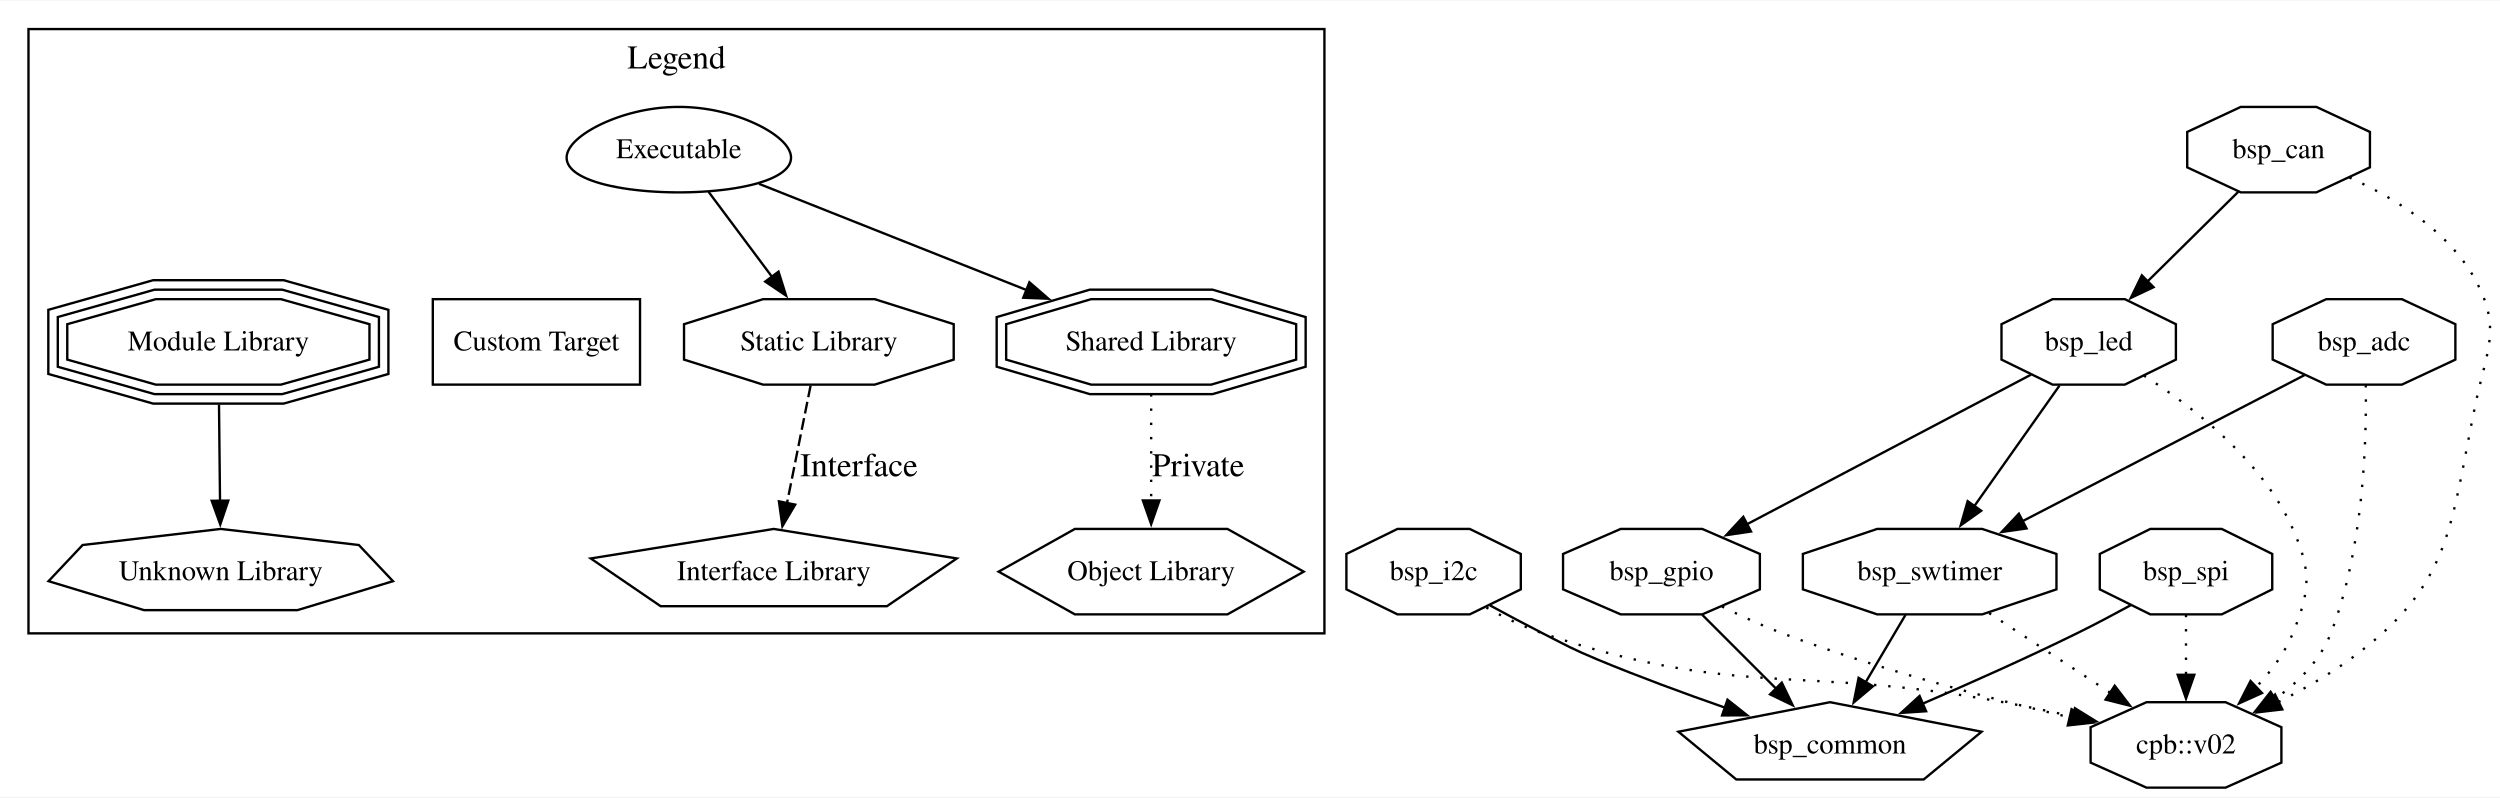
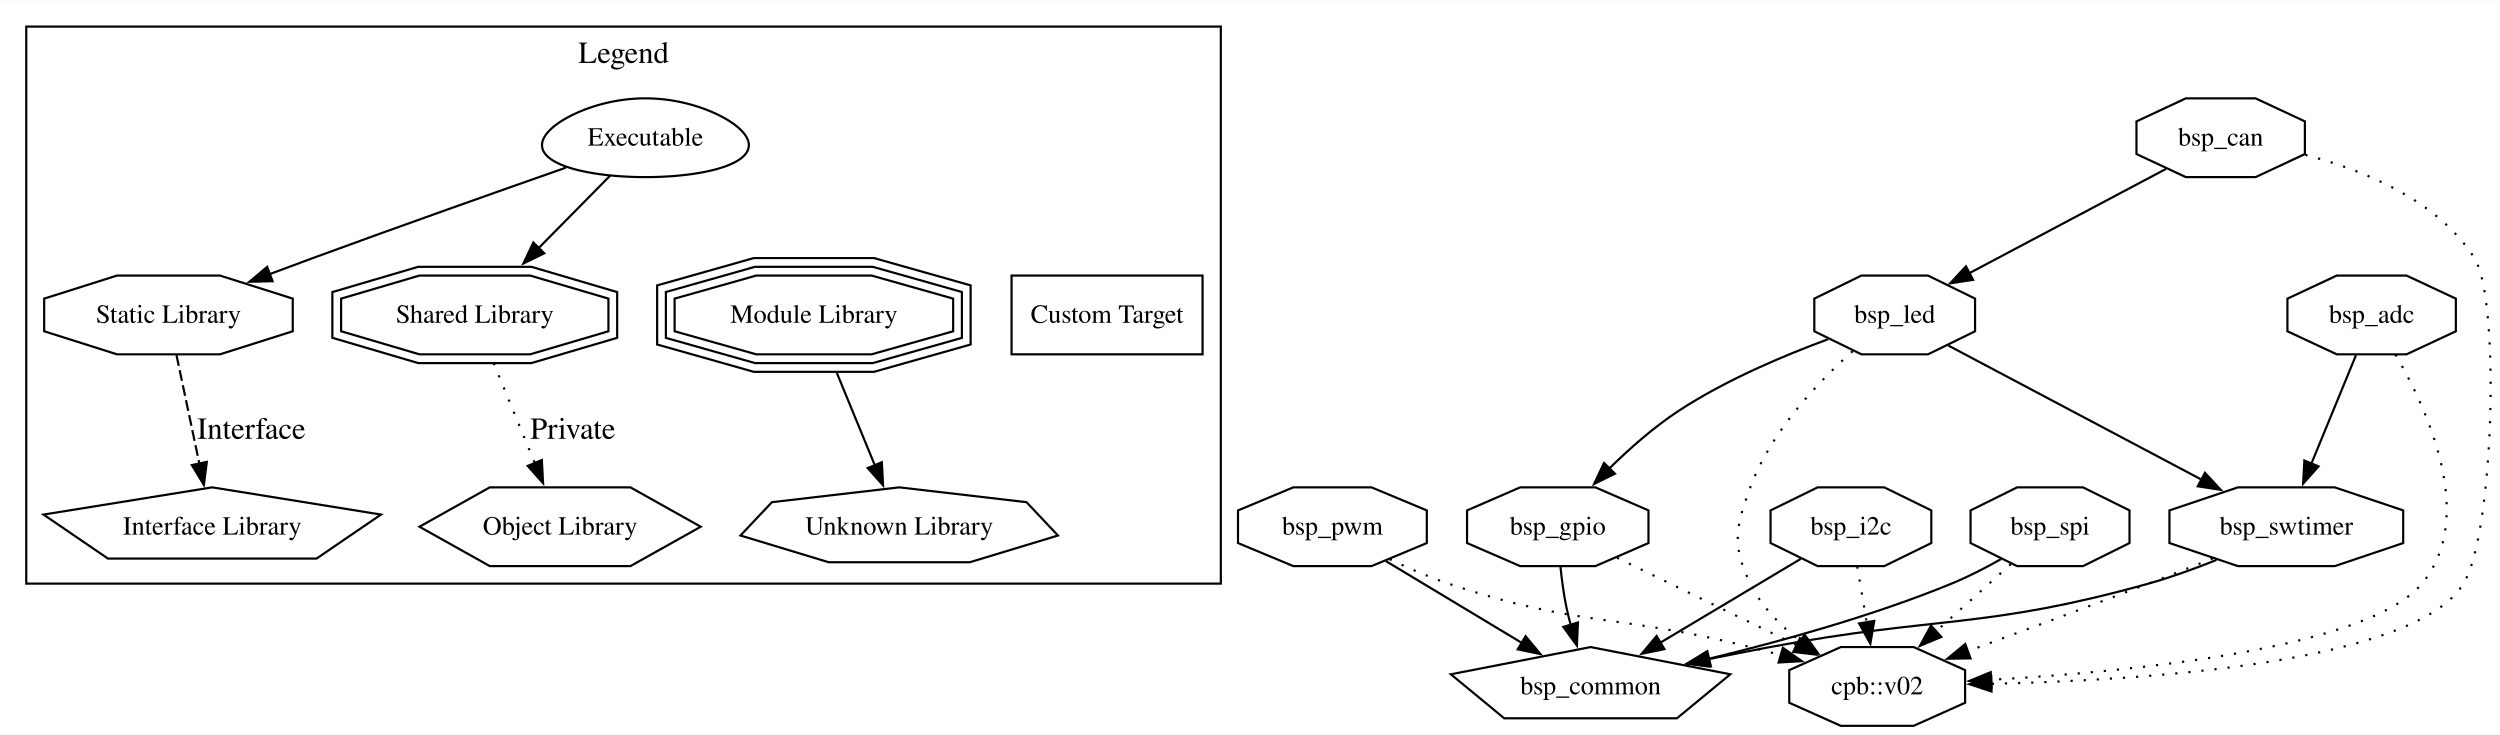
- <svg xmlns="http://www.w3.org/2000/svg" width="1053pt" height="336pt" viewBox="0.00 0.00 1053.29 335.60">
+ <svg xmlns="http://www.w3.org/2000/svg" width="1143pt" height="336pt" viewBox="0.00 0.00 1142.67 335.60">
  <g id="graph0" class="graph" transform="translate(4,331.6) scale(1)" data-name="bsp_lib">
-     <polygon fill="white" stroke="none" points="-4,4 -4,-331.6 1049.29,-331.6 1049.29,4 -4,4" style="" />
+     <polygon fill="white" stroke="none" points="-4,4 -4,-331.6 1138.67,-331.6 1138.67,4 -4,4" style="" />
    <g id="clust1" class="cluster" data-name="clusterLegend">
      <polygon fill="none" stroke="black" points="8,-65 8,-319.6 554,-319.6 554,-65 8,-65" style="" />
      <text text-anchor="middle" x="281" y="-303" font-family="Times,serif" font-size="14.00" style="">Legend</text>
    </g>
    <g id="node1" class="node" pointer-events="visible" data-name="legendNode0">
-       <polygon fill="none" stroke="black" points="286.37,-250.85 289.27,-250.95 292.14,-251.1 294.96,-251.29 297.73,-251.54 300.44,-251.83 303.07,-252.16 305.62,-252.55 308.07,-252.98 310.42,-253.45 312.66,-253.96 314.78,-254.51 316.76,-255.11 318.62,-255.74 320.34,-256.41 321.91,-257.11 323.33,-257.84 324.61,-258.6 325.73,-259.39 326.7,-260.21 327.51,-261.05 328.17,-261.91 328.67,-262.79 329.02,-263.69 329.22,-264.6 329.28,-265.52 329.19,-266.45 328.96,-267.39 328.59,-268.33 328.1,-269.27 327.48,-270.21 326.75,-271.15 325.9,-272.08 324.94,-273 323.89,-273.91 322.74,-274.81 321.5,-275.69 320.19,-276.55 318.79,-277.39 317.33,-278.21 315.81,-279 314.23,-279.76 312.6,-280.49 310.93,-281.19 309.21,-281.86 307.46,-282.49 305.67,-283.09 303.86,-283.64 302.03,-284.15 300.17,-284.62 298.3,-285.05 296.41,-285.44 294.51,-285.77 292.6,-286.06 290.68,-286.31 288.76,-286.5 286.83,-286.65 284.9,-286.75 282.97,-286.8 281.03,-286.8 279.1,-286.75 277.17,-286.65 275.24,-286.5 273.32,-286.31 271.4,-286.06 269.49,-285.77 267.59,-285.44 265.7,-285.05 263.83,-284.62 261.97,-284.15 260.14,-283.64 258.33,-283.09 256.54,-282.49 254.79,-281.86 253.07,-281.19 251.4,-280.49 249.77,-279.76 248.19,-279 246.67,-278.21 245.21,-277.39 243.81,-276.55 242.5,-275.69 241.26,-274.81 240.11,-273.91 239.06,-273 238.1,-272.08 237.25,-271.15 236.52,-270.21 235.9,-269.27 235.41,-268.33 235.04,-267.39 234.81,-266.45 234.72,-265.52 234.78,-264.6 234.98,-263.69 235.33,-262.79 235.83,-261.91 236.49,-261.05 237.3,-260.21 238.27,-259.39 239.39,-258.6 240.67,-257.84 242.09,-257.11 243.66,-256.41 245.38,-255.74 247.24,-255.11 249.22,-254.51 251.34,-253.96 253.58,-253.45 255.93,-252.98 258.38,-252.55 260.93,-252.16 263.56,-251.83 266.27,-251.54 269.04,-251.29 271.86,-251.1 274.73,-250.95 277.63,-250.85 280.54,-250.8 283.46,-250.8 286.37,-250.85" style="" />
-       <text text-anchor="middle" x="282" y="-265.2" font-family="Times,serif" font-size="12.00" style="">Executable</text>
+       <polygon fill="none" stroke="black" points="295.37,-250.85 298.27,-250.95 301.14,-251.1 303.96,-251.29 306.73,-251.54 309.44,-251.83 312.07,-252.16 314.62,-252.55 317.07,-252.98 319.42,-253.45 321.66,-253.96 323.78,-254.51 325.76,-255.11 327.62,-255.74 329.34,-256.41 330.91,-257.11 332.33,-257.84 333.61,-258.6 334.73,-259.39 335.7,-260.21 336.51,-261.05 337.17,-261.91 337.67,-262.79 338.02,-263.69 338.22,-264.6 338.28,-265.52 338.19,-266.45 337.96,-267.39 337.59,-268.33 337.1,-269.27 336.48,-270.21 335.75,-271.15 334.9,-272.08 333.94,-273 332.89,-273.91 331.74,-274.81 330.5,-275.69 329.19,-276.55 327.79,-277.39 326.33,-278.21 324.81,-279 323.23,-279.76 321.6,-280.49 319.93,-281.19 318.21,-281.86 316.46,-282.49 314.67,-283.09 312.86,-283.64 311.03,-284.15 309.17,-284.62 307.3,-285.05 305.41,-285.44 303.51,-285.77 301.6,-286.06 299.68,-286.31 297.76,-286.5 295.83,-286.65 293.9,-286.75 291.97,-286.8 290.03,-286.8 288.1,-286.75 286.17,-286.65 284.24,-286.5 282.32,-286.31 280.4,-286.06 278.49,-285.77 276.59,-285.44 274.7,-285.05 272.83,-284.62 270.97,-284.15 269.14,-283.64 267.33,-283.09 265.54,-282.49 263.79,-281.86 262.07,-281.19 260.4,-280.49 258.77,-279.76 257.19,-279 255.67,-278.21 254.21,-277.39 252.81,-276.55 251.5,-275.69 250.26,-274.81 249.11,-273.91 248.06,-273 247.1,-272.08 246.25,-271.15 245.52,-270.21 244.9,-269.27 244.41,-268.33 244.04,-267.39 243.81,-266.45 243.72,-265.52 243.78,-264.6 243.98,-263.69 244.33,-262.79 244.83,-261.91 245.49,-261.05 246.3,-260.21 247.27,-259.39 248.39,-258.6 249.67,-257.84 251.09,-257.11 252.66,-256.41 254.38,-255.74 256.24,-255.11 258.22,-254.51 260.34,-253.96 262.58,-253.45 264.93,-252.98 267.38,-252.55 269.93,-252.16 272.56,-251.83 275.27,-251.54 278.04,-251.29 280.86,-251.1 283.73,-250.95 286.63,-250.85 289.54,-250.8 292.46,-250.8 295.37,-250.85" style="" />
+       <text text-anchor="middle" x="291" y="-265.2" font-family="Times,serif" font-size="12.00" style="">Executable</text>
    </g>
    <g id="node2" class="node" pointer-events="visible" data-name="legendNode1">
-       <polygon fill="none" stroke="black" points="397.81,-180.34 397.81,-195.26 364.53,-205.8 317.47,-205.8 284.19,-195.26 284.19,-180.34 317.47,-169.8 364.53,-169.8 397.81,-180.34" style="" />
-       <text text-anchor="middle" x="341" y="-184.2" font-family="Times,serif" font-size="12.00" style="">Static Library</text>
+       <polygon fill="none" stroke="black" points="129.81,-180.34 129.81,-195.26 96.53,-205.8 49.47,-205.8 16.19,-195.26 16.19,-180.34 49.47,-169.8 96.53,-169.8 129.81,-180.34" style="" />
+       <text text-anchor="middle" x="73" y="-184.2" font-family="Times,serif" font-size="12.00" style="">Static Library</text>
    </g>
    <g id="edge1" class="edge" data-name="legendNode0-&gt;legendNode1">
-       <path fill="none" stroke="black" d="M294.51,-251.05C302.31,-240.61 312.5,-226.96 321.35,-215.1" style="" />
-       <polygon fill="black" stroke="black" points="324.01,-217.4 327.19,-207.29 318.4,-213.21 324.01,-217.4" style="" />
+       <path fill="none" stroke="black" d="M254.68,-255.14C223.84,-244.32 178.44,-228.27 139,-213.8 132.51,-211.42 125.67,-208.87 118.96,-206.35" style="" />
+       <polygon fill="black" stroke="black" points="120.58,-203.22 109.99,-202.96 118.11,-209.77 120.58,-203.22" style="" />
    </g>
    <g id="node3" class="node" pointer-events="visible" data-name="legendNode2">
-       <polygon fill="none" stroke="black" points="542.09,-180.34 542.09,-195.26 506.3,-205.8 455.7,-205.8 419.91,-195.26 419.91,-180.34 455.7,-169.8 506.3,-169.8 542.09,-180.34" style="" />
-       <polygon fill="none" stroke="black" points="546.09,-177.35 546.09,-198.25 506.88,-209.8 455.12,-209.8 415.91,-198.25 415.91,-177.35 455.12,-165.8 506.88,-165.8 546.09,-177.35" style="" />
-       <text text-anchor="middle" x="481" y="-184.2" font-family="Times,serif" font-size="12.00" style="">Shared Library</text>
+       <polygon fill="none" stroke="black" points="274.09,-180.34 274.09,-195.26 238.3,-205.8 187.7,-205.8 151.91,-195.26 151.91,-180.34 187.7,-169.8 238.3,-169.8 274.09,-180.34" style="" />
+       <polygon fill="none" stroke="black" points="278.09,-177.35 278.09,-198.25 238.88,-209.8 187.12,-209.8 147.91,-198.25 147.91,-177.35 187.12,-165.8 238.88,-165.8 278.09,-177.35" style="" />
+       <text text-anchor="middle" x="213" y="-184.2" font-family="Times,serif" font-size="12.00" style="">Shared Library</text>
    </g>
    <g id="edge2" class="edge" data-name="legendNode0-&gt;legendNode2">
-       <path fill="none" stroke="black" d="M315.76,-254.4C346.74,-242.1 393.12,-223.69 428.87,-209.5" style="" />
-       <polygon fill="black" stroke="black" points="429.7,-212.93 437.71,-205.99 427.12,-206.42 429.7,-212.93" style="" />
+       <path fill="none" stroke="black" d="M274.84,-251.43C265.36,-241.83 253.1,-229.41 242,-218.17" style="" />
+       <polygon fill="black" stroke="black" points="244.76,-215.98 235.24,-211.33 239.78,-220.9 244.76,-215.98" style="" />
    </g>
    <g id="node4" class="node" pointer-events="visible" data-name="legendNode3">
-       <polygon fill="none" stroke="black" points="151.66,-180.34 151.66,-195.26 114.37,-205.8 61.63,-205.8 24.34,-195.26 24.34,-180.34 61.63,-169.8 114.37,-169.8 151.66,-180.34" style="" />
-       <polygon fill="none" stroke="black" points="155.65,-177.32 155.65,-198.28 114.92,-209.8 61.08,-209.8 20.35,-198.28 20.35,-177.32 61.08,-165.8 114.92,-165.8 155.65,-177.32" style="" />
-       <polygon fill="none" stroke="black" points="159.64,-174.29 159.64,-201.31 115.47,-213.8 60.53,-213.8 16.36,-201.31 16.36,-174.29 60.53,-161.8 115.47,-161.8 159.64,-174.29" style="" />
-       <text text-anchor="middle" x="88" y="-184.2" font-family="Times,serif" font-size="12.00" style="">Module Library</text>
+       <polygon fill="none" stroke="black" points="431.66,-180.34 431.66,-195.26 394.37,-205.8 341.63,-205.8 304.34,-195.26 304.34,-180.34 341.63,-169.8 394.37,-169.8 431.66,-180.34" style="" />
+       <polygon fill="none" stroke="black" points="435.65,-177.32 435.65,-198.28 394.92,-209.8 341.08,-209.8 300.35,-198.28 300.35,-177.32 341.08,-165.8 394.92,-165.8 435.65,-177.32" style="" />
+       <polygon fill="none" stroke="black" points="439.64,-174.29 439.64,-201.31 395.47,-213.8 340.53,-213.8 296.36,-201.31 296.36,-174.29 340.53,-161.8 395.47,-161.8 439.64,-174.29" style="" />
+       <text text-anchor="middle" x="368" y="-184.2" font-family="Times,serif" font-size="12.00" style="">Module Library</text>
    </g>
    <g id="node8" class="node" pointer-events="visible" data-name="legendNode7">
-       <polygon fill="none" stroke="black" points="265.65,-205.8 178.35,-205.8 178.35,-169.8 265.65,-169.8 265.65,-205.8" style="" />
-       <text text-anchor="middle" x="222" y="-184.2" font-family="Times,serif" font-size="12.00" style="">Custom Target</text>
+       <polygon fill="none" stroke="black" points="545.65,-205.8 458.35,-205.8 458.35,-169.8 545.65,-169.8 545.65,-205.8" style="" />
+       <text text-anchor="middle" x="502" y="-184.2" font-family="Times,serif" font-size="12.00" style="">Custom Target</text>
    </g>
    <g id="node5" class="node" pointer-events="visible" data-name="legendNode4">
-       <polygon fill="none" stroke="black" points="399.12,-96.56 322,-109 244.88,-96.56 274.34,-76.44 369.66,-76.44 399.12,-96.56" style="" />
-       <text text-anchor="middle" x="322" y="-87.4" font-family="Times,serif" font-size="12.00" style="">Interface Library</text>
+       <polygon fill="none" stroke="black" points="170.12,-96.56 93,-109 15.88,-96.56 45.34,-76.44 140.66,-76.44 170.12,-96.56" style="" />
+       <text text-anchor="middle" x="93" y="-87.4" font-family="Times,serif" font-size="12.00" style="">Interface Library</text>
    </g>
    <g id="edge4" class="edge" data-name="legendNode1-&gt;legendNode4">
-       <path fill="none" stroke="black" stroke-dasharray="5,2" d="M337.52,-169.41C334.72,-155.48 330.75,-135.66 327.52,-119.57" style="" />
-       <polygon fill="black" stroke="black" points="331.03,-119.24 325.63,-110.13 324.17,-120.62 331.03,-119.24" style="" />
-       <text text-anchor="middle" x="357.87" y="-131.2" font-family="Times,serif" font-size="14.00" style="">Interface</text>
+       <path fill="none" stroke="black" stroke-dasharray="5,2" d="M76.67,-169.41C79.61,-155.48 83.79,-135.66 87.18,-119.57" style="" />
+       <polygon fill="black" stroke="black" points="90.54,-120.63 89.18,-110.12 83.69,-119.18 90.54,-120.63" style="" />
+       <text text-anchor="middle" x="110.87" y="-131.2" font-family="Times,serif" font-size="14.00" style="">Interface</text>
    </g>
    <g id="node6" class="node" pointer-events="visible" data-name="legendNode5">
-       <polygon fill="none" stroke="black" points="545.28,-91 513.14,-109 448.86,-109 416.72,-91 448.86,-73 513.14,-73 545.28,-91" style="" />
-       <text text-anchor="middle" x="481" y="-87.4" font-family="Times,serif" font-size="12.00" style="">Object Library</text>
+       <polygon fill="none" stroke="black" points="316.28,-91 284.14,-109 219.86,-109 187.72,-91 219.86,-73 284.14,-73 316.28,-91" style="" />
+       <text text-anchor="middle" x="252" y="-87.4" font-family="Times,serif" font-size="12.00" style="">Object Library</text>
    </g>
    <g id="edge5" class="edge" data-name="legendNode2-&gt;legendNode5">
-       <path fill="none" stroke="black" stroke-dasharray="1,5" d="M481,-165.76C481,-152.55 481,-135.33 481,-120.86" style="" />
-       <polygon fill="black" stroke="black" points="484.5,-121 481,-111 477.5,-121 484.5,-121" style="" />
-       <text text-anchor="middle" x="500.83" y="-131.2" font-family="Times,serif" font-size="14.00" style="">Private</text>
+       <path fill="none" stroke="black" stroke-dasharray="1,5" d="M221.66,-165.76C227.2,-152.29 234.46,-134.64 240.48,-119.99" style="" />
+       <polygon fill="black" stroke="black" points="243.66,-121.47 244.23,-110.89 237.19,-118.8 243.66,-121.47" style="" />
+       <text text-anchor="middle" x="257.83" y="-131.2" font-family="Times,serif" font-size="14.00" style="">Private</text>
    </g>
    <g id="node7" class="node" pointer-events="visible" data-name="legendNode6">
-       <polygon fill="none" stroke="black" points="161.56,-86.99 147.19,-102.22 89,-109 30.81,-102.22 16.44,-86.99 56.71,-74.78 121.29,-74.78 161.56,-86.99" style="" />
-       <text text-anchor="middle" x="89" y="-87.4" font-family="Times,serif" font-size="12.00" style="">Unknown Library</text>
+       <polygon fill="none" stroke="black" points="479.56,-86.99 465.19,-102.22 407,-109 348.81,-102.22 334.44,-86.99 374.71,-74.78 439.29,-74.78 479.56,-86.99" style="" />
+       <text text-anchor="middle" x="407" y="-87.4" font-family="Times,serif" font-size="12.00" style="">Unknown Library</text>
    </g>
    <g id="edge6" class="edge" data-name="legendNode3-&gt;legendNode6">
-       <path fill="none" stroke="black" d="M88.27,-161.4C88.4,-148.8 88.56,-133.54 88.7,-120.54" style="" />
-       <polygon fill="black" stroke="black" points="92.19,-120.93 88.8,-110.89 85.2,-120.85 92.19,-120.93" style="" />
+       <path fill="none" stroke="black" d="M378.45,-161.4C383.85,-148.28 390.43,-132.29 395.91,-118.96" style="" />
+       <polygon fill="black" stroke="black" points="399.06,-120.49 399.63,-109.91 392.59,-117.83 399.06,-120.49" style="" />
    </g>
    <g id="node9" class="node" pointer-events="visible" data-name="node0">
-       <polygon fill="none" stroke="black" points="1030.49,-180.34 1030.49,-195.26 1007.94,-205.8 976.06,-205.8 953.51,-195.26 953.51,-180.34 976.06,-169.8 1007.94,-169.8 1030.49,-180.34" style="" />
-       <text text-anchor="middle" x="992" y="-184.2" font-family="Times,serif" font-size="12.00" style="">bsp_adc</text>
+       <polygon fill="none" stroke="black" points="1118.49,-180.34 1118.49,-195.26 1095.94,-205.8 1064.06,-205.8 1041.51,-195.26 1041.51,-180.34 1064.06,-169.8 1095.94,-169.8 1118.49,-180.34" style="" />
+       <text text-anchor="middle" x="1080" y="-184.2" font-family="Times,serif" font-size="12.00" style="">bsp_adc</text>
    </g>
    <g id="node10" class="node" pointer-events="visible" data-name="node1">
-       <polygon fill="none" stroke="black" points="862.42,-83.54 862.42,-98.46 831.13,-109 786.87,-109 755.58,-98.46 755.58,-83.54 786.87,-73 831.13,-73 862.42,-83.54" style="" />
-       <text text-anchor="middle" x="809" y="-87.4" font-family="Times,serif" font-size="12.00" style="">bsp_swtimer</text>
+       <polygon fill="none" stroke="black" points="1094.42,-83.54 1094.42,-98.46 1063.13,-109 1018.87,-109 987.58,-98.46 987.58,-83.54 1018.87,-73 1063.13,-73 1094.42,-83.54" style="" />
+       <text text-anchor="middle" x="1041" y="-87.4" font-family="Times,serif" font-size="12.00" style="">bsp_swtimer</text>
    </g>
    <g id="edge10" class="edge" data-name="node0-&gt;node1">
-       <path fill="none" stroke="black" d="M966.94,-173.82C936.29,-157.94 884.06,-130.89 848.11,-112.26" style="" />
-       <polygon fill="black" stroke="black" points="849.81,-109.2 839.32,-107.71 846.59,-115.42 849.81,-109.2" style="" />
+       <path fill="none" stroke="black" d="M1072.85,-169.41C1067.13,-155.51 1059.01,-135.77 1052.4,-119.7" style="" />
+       <polygon fill="black" stroke="black" points="1055.73,-118.59 1048.68,-110.68 1049.25,-121.26 1055.73,-118.59" style="" />
    </g>
    <g id="node12" class="node" pointer-events="visible" data-name="node3">
-       <polygon fill="none" stroke="black" points="957.19,-10.54 957.19,-25.46 933.65,-36 900.35,-36 876.81,-25.46 876.81,-10.54 900.35,0 933.65,0 957.19,-10.54" style="" />
-       <text text-anchor="middle" x="917" y="-14.4" font-family="Times,serif" font-size="12.00" style="">cpb::v02</text>
+       <polygon fill="none" stroke="black" points="894.19,-10.54 894.19,-25.46 870.65,-36 837.35,-36 813.81,-25.46 813.81,-10.54 837.35,0 870.65,0 894.19,-10.54" style="" />
+       <text text-anchor="middle" x="854" y="-14.4" font-family="Times,serif" font-size="12.00" style="">cpb::v02</text>
    </g>
    <g id="edge11" class="edge" data-name="node0-&gt;node3">
-       <path fill="none" stroke="black" stroke-dasharray="1,5" d="M992.72,-169.6C993.15,-145.4 991.76,-100.3 978,-65 973.55,-53.57 964.35,-44.4 954.43,-37.34" style="" />
-       <polygon fill="black" stroke="black" points="956.4,-34.46 946.09,-32.04 952.64,-40.36 956.4,-34.46" style="" />
+       <path fill="none" stroke="black" stroke-dasharray="1,5" d="M1090.93,-169.7C1105.86,-143.97 1128.05,-95.1 1103,-65 1078.43,-35.47 971.37,-24.82 905.89,-21.04" style="" />
+       <polygon fill="black" stroke="black" points="906.26,-17.55 896.09,-20.51 905.88,-24.54 906.26,-17.55" style="" />
    </g>
    <g id="node11" class="node" pointer-events="visible" data-name="node2">
-       <polygon fill="none" stroke="black" points="830.87,-23.56 767,-36 703.13,-23.56 727.53,-3.44 806.47,-3.44 830.87,-23.56" style="" />
-       <text text-anchor="middle" x="767" y="-14.4" font-family="Times,serif" font-size="12.00" style="">bsp_common</text>
+       <polygon fill="none" stroke="black" points="786.87,-23.56 723,-36 659.13,-23.56 683.53,-3.44 762.47,-3.44 786.87,-23.56" style="" />
+       <text text-anchor="middle" x="723" y="-14.4" font-family="Times,serif" font-size="12.00" style="">bsp_common</text>
    </g>
    <g id="edge8" class="edge" data-name="node1-&gt;node2">
-       <path fill="none" stroke="black" d="M798.83,-72.81C793.77,-64.25 787.55,-53.74 781.95,-44.28" style="" />
-       <polygon fill="black" stroke="black" points="785.09,-42.7 776.98,-35.88 779.06,-46.27 785.09,-42.7" style="" />
+       <path fill="none" stroke="black" d="M1009.08,-75.82C999.26,-71.87 988.31,-67.88 978,-65 902.9,-44.06 881.63,-50.36 805,-36 795.86,-34.29 786.16,-32.37 776.76,-30.45" style="" />
+       <polygon fill="black" stroke="black" points="777.48,-27.03 766.98,-28.44 776.07,-33.88 777.48,-27.03" style="" />
    </g>
    <g id="edge9" class="edge" data-name="node1-&gt;node3">
-       <path fill="none" stroke="black" stroke-dasharray="1,5" d="M834.05,-73.53C849.36,-63.46 869.09,-50.5 885.46,-39.73" style="" />
-       <polygon fill="black" stroke="black" points="886.96,-42.94 893.39,-34.52 883.11,-37.09 886.96,-42.94" style="" />
+       <path fill="none" stroke="black" stroke-dasharray="1,5" d="M1007.38,-76.5C997.9,-72.73 987.56,-68.67 978,-65 950.49,-54.44 919.39,-42.91 895.23,-34.03" style="" />
+       <polygon fill="black" stroke="black" points="896.66,-30.83 886.07,-30.67 894.25,-37.4 896.66,-30.83" style="" />
    </g>
    <g id="node13" class="node" pointer-events="visible" data-name="node4">
-       <polygon fill="none" stroke="black" points="994.49,-261.34 994.49,-276.26 971.94,-286.8 940.06,-286.8 917.51,-276.26 917.51,-261.34 940.06,-250.8 971.94,-250.8 994.49,-261.34" style="" />
-       <text text-anchor="middle" x="956" y="-265.2" font-family="Times,serif" font-size="12.00" style="">bsp_can</text>
+       <polygon fill="none" stroke="black" points="1049.49,-261.34 1049.49,-276.26 1026.94,-286.8 995.06,-286.8 972.51,-276.26 972.51,-261.34 995.06,-250.8 1026.94,-250.8 1049.49,-261.34" style="" />
+       <text text-anchor="middle" x="1011" y="-265.2" font-family="Times,serif" font-size="12.00" style="">bsp_can</text>
    </g>
    <g id="edge18" class="edge" data-name="node4-&gt;node3">
-       <path fill="none" stroke="black" stroke-dasharray="1,5" d="M985.85,-257.06C1004.79,-248.51 1027.77,-234.5 1039,-213.8 1050.02,-193.48 1043.7,-184.43 1039,-161.8 1028.15,-109.53 1029.22,-85.34 986,-54 976.8,-47.33 966.14,-41.24 956,-36.09" style="" />
-       <polygon fill="black" stroke="black" points="957.58,-32.96 947.06,-31.73 954.51,-39.25 957.58,-32.96" style="" />
+       <path fill="none" stroke="black" stroke-dasharray="1,5" d="M1049.72,-260.96C1076.44,-254.01 1110.1,-240.3 1127,-213.8 1138.76,-195.35 1136.07,-88 1122,-65 1099.95,-28.95 977.67,-20.82 906.13,-19.2" style="" />
+       <polygon fill="black" stroke="black" points="906.26,-15.7 896.19,-19.01 906.13,-22.7 906.26,-15.7" style="" />
    </g>
    <g id="node14" class="node" pointer-events="visible" data-name="node5">
-       <polygon fill="none" stroke="black" points="912.74,-180.34 912.74,-195.26 891.22,-205.8 860.78,-205.8 839.26,-195.26 839.26,-180.34 860.78,-169.8 891.22,-169.8 912.74,-180.34" style="" />
-       <text text-anchor="middle" x="876" y="-184.2" font-family="Times,serif" font-size="12.00" style="">bsp_led</text>
+       <polygon fill="none" stroke="black" points="898.74,-180.34 898.74,-195.26 877.22,-205.8 846.78,-205.8 825.26,-195.26 825.26,-180.34 846.78,-169.8 877.22,-169.8 898.74,-180.34" style="" />
+       <text text-anchor="middle" x="862" y="-184.2" font-family="Times,serif" font-size="12.00" style="">bsp_led</text>
    </g>
    <g id="edge17" class="edge" data-name="node4-&gt;node5">
-       <path fill="none" stroke="black" d="M939.03,-251.05C927.93,-240.08 913.23,-225.56 900.82,-213.31" style="" />
-       <polygon fill="black" stroke="black" points="903.32,-210.86 893.74,-206.32 898.4,-215.84 903.32,-210.86" style="" />
+       <path fill="none" stroke="black" d="M986.06,-254.58C961.38,-241.49 923.41,-221.36 895.98,-206.82" style="" />
+       <polygon fill="black" stroke="black" points="897.84,-203.84 887.37,-202.25 894.57,-210.03 897.84,-203.84" style="" />
    </g>
    <g id="edge15" class="edge" data-name="node5-&gt;node1">
-       <path fill="none" stroke="black" d="M863.71,-169.41C853.61,-155.11 839.13,-134.62 827.6,-118.32" style="" />
-       <polygon fill="black" stroke="black" points="830.71,-116.66 822.08,-110.51 825,-120.7 830.71,-116.66" style="" />
+       <path fill="none" stroke="black" d="M886.51,-173.82C916.41,-157.99 967.28,-131.04 1002.44,-112.42" style="" />
+       <polygon fill="black" stroke="black" points="1003.81,-115.65 1011.01,-107.88 1000.54,-109.47 1003.81,-115.65" style="" />
    </g>
    <g id="edge16" class="edge" data-name="node5-&gt;node3">
-       <path fill="none" stroke="black" stroke-dasharray="1,5" d="M899.28,-173.6C920.11,-160.32 949.26,-137.71 962,-109 969.93,-91.13 969.38,-83.11 962,-65 958.56,-56.56 952.74,-48.83 946.41,-42.21" style="" />
-       <polygon fill="black" stroke="black" points="949.02,-39.86 939.36,-35.5 944.19,-44.93 949.02,-39.86" style="" />
+       <path fill="none" stroke="black" stroke-dasharray="1,5" d="M842.77,-171.23C826.8,-156.96 805.28,-134.27 796,-109 789.26,-90.64 787.49,-82.61 796,-65 801.07,-54.5 809.84,-45.66 819.04,-38.63" style="" />
+       <polygon fill="black" stroke="black" points="820.82,-41.66 827.03,-33.07 816.82,-35.91 820.82,-41.66" style="" />
    </g>
    <g id="node15" class="node" pointer-events="visible" data-name="node6">
-       <polygon fill="none" stroke="black" points="737.46,-83.54 737.46,-98.46 713.18,-109 678.82,-109 654.54,-98.46 654.54,-83.54 678.82,-73 713.18,-73 737.46,-83.54" style="" />
-       <text text-anchor="middle" x="696" y="-87.4" font-family="Times,serif" font-size="12.00" style="">bsp_gpio</text>
+       <polygon fill="none" stroke="black" points="749.46,-83.54 749.46,-98.46 725.18,-109 690.82,-109 666.54,-98.46 666.54,-83.54 690.82,-73 725.18,-73 749.46,-83.54" style="" />
+       <text text-anchor="middle" x="708" y="-87.4" font-family="Times,serif" font-size="12.00" style="">bsp_gpio</text>
    </g>
    <g id="edge14" class="edge" data-name="node5-&gt;node6">
-       <path fill="none" stroke="black" d="M851.72,-174.01C820.89,-157.78 767.44,-129.62 731.89,-110.9" style="" />
-       <polygon fill="black" stroke="black" points="733.74,-107.92 723.27,-106.36 730.48,-114.12 733.74,-107.92" style="" />
+       <path fill="none" stroke="black" d="M831.61,-176.72C811.28,-169.25 784.44,-157.92 763,-143.8 751.76,-136.4 740.7,-126.61 731.47,-117.53" style="" />
+       <polygon fill="black" stroke="black" points="734.14,-115.25 724.63,-110.57 729.14,-120.16 734.14,-115.25" style="" />
    </g>
    <g id="edge12" class="edge" data-name="node6-&gt;node2">
-       <path fill="none" stroke="black" d="M713.19,-72.81C722.55,-63.45 734.25,-51.75 744.35,-41.65" style="" />
-       <polygon fill="black" stroke="black" points="746.7,-44.25 751.3,-34.7 741.75,-39.3 746.7,-44.25" style="" />
+       <path fill="none" stroke="black" d="M709.24,-72.68C709.85,-66.72 710.73,-60.03 712,-54 712.55,-51.37 713.22,-48.66 713.96,-45.96" style="" />
+       <polygon fill="black" stroke="black" points="717.23,-47.24 716.75,-36.66 710.52,-45.23 717.23,-47.24" style="" />
    </g>
    <g id="edge13" class="edge" data-name="node6-&gt;node3">
-       <path fill="none" stroke="black" stroke-dasharray="1,5" d="M721.52,-76.3C729.54,-72.32 738.51,-68.2 747,-65 786.85,-50 833.65,-37.71 868.05,-29.62" style="" />
-       <polygon fill="black" stroke="black" points="868.78,-33.04 877.73,-27.38 867.2,-26.22 868.78,-33.04" style="" />
+       <path fill="none" stroke="black" stroke-dasharray="1,5" d="M735.12,-76.81C758.31,-65.53 791.9,-49.2 817.46,-36.77" style="" />
+       <polygon fill="black" stroke="black" points="818.69,-40.06 826.16,-32.54 815.63,-33.77 818.69,-40.06" style="" />
    </g>
    <g id="node16" class="node" pointer-events="visible" data-name="node7">
-       <polygon fill="none" stroke="black" points="636.74,-83.54 636.74,-98.46 615.22,-109 584.78,-109 563.26,-98.46 563.26,-83.54 584.78,-73 615.22,-73 636.74,-83.54" style="" />
-       <text text-anchor="middle" x="600" y="-87.4" font-family="Times,serif" font-size="12.00" style="">bsp_i2c</text>
+       <polygon fill="none" stroke="black" points="878.74,-83.54 878.74,-98.46 857.22,-109 826.78,-109 805.26,-98.46 805.26,-83.54 826.78,-73 857.22,-73 878.74,-83.54" style="" />
+       <text text-anchor="middle" x="842" y="-87.4" font-family="Times,serif" font-size="12.00" style="">bsp_i2c</text>
    </g>
    <g id="edge19" class="edge" data-name="node7-&gt;node2">
-       <path fill="none" stroke="black" d="M623.75,-76.79C630.87,-72.91 638.71,-68.72 646,-65 656.09,-59.85 658.54,-58.36 669,-54 686.38,-46.76 705.84,-39.62 722.81,-33.69" style="" />
-       <polygon fill="black" stroke="black" points="723.82,-37.05 732.13,-30.48 721.54,-30.43 723.82,-37.05" style="" />
+       <path fill="none" stroke="black" d="M819.06,-76.31C800.8,-65.42 775.04,-50.05 754.8,-37.97" style="" />
+       <polygon fill="black" stroke="black" points="756.75,-35.06 746.37,-32.94 753.16,-41.07 756.75,-35.06" style="" />
    </g>
    <g id="edge20" class="edge" data-name="node7-&gt;node3">
-       <path fill="none" stroke="black" stroke-dasharray="1,5" d="M622.22,-75.9C629.54,-71.8 637.9,-67.71 646,-65 728.67,-37.32 754.27,-51.85 840,-36 849.58,-34.23 859.78,-32.13 869.52,-30.02" style="" />
-       <polygon fill="black" stroke="black" points="870.19,-33.46 879.2,-27.88 868.68,-26.62 870.19,-33.46" style="" />
+       <path fill="none" stroke="black" stroke-dasharray="1,5" d="M844.9,-72.81C846.2,-65.14 847.76,-55.89 849.23,-47.24" style="" />
+       <polygon fill="black" stroke="black" points="852.65,-47.96 850.87,-37.52 845.75,-46.8 852.65,-47.96" style="" />
    </g>
    <g id="node17" class="node" pointer-events="visible" data-name="node8">
-       <polygon fill="none" stroke="black" points="953.33,-83.54 953.33,-98.46 932.05,-109 901.95,-109 880.67,-98.46 880.67,-83.54 901.95,-73 932.05,-73 953.33,-83.54" style="" />
-       <text text-anchor="middle" x="917" y="-87.4" font-family="Times,serif" font-size="12.00" style="">bsp_spi</text>
+       <polygon fill="none" stroke="black" points="648.15,-83.54 648.15,-98.46 622.87,-109 587.13,-109 561.85,-98.46 561.85,-83.54 587.13,-73 622.87,-73 648.15,-83.54" style="" />
+       <text text-anchor="middle" x="605" y="-87.4" font-family="Times,serif" font-size="12.00" style="">bsp_pwm</text>
    </g>
    <g id="edge21" class="edge" data-name="node8-&gt;node2">
-       <path fill="none" stroke="black" d="M893.79,-76.91C886.55,-72.96 878.5,-68.69 871,-65 849.77,-54.56 825.64,-43.82 805.96,-35.34" style="" />
-       <polygon fill="black" stroke="black" points="807.5,-32.19 796.93,-31.48 804.75,-38.63 807.5,-32.19" style="" />
+       <path fill="none" stroke="black" d="M629.45,-75.29C647.5,-64.43 672.21,-49.56 691.7,-37.83" style="" />
+       <polygon fill="black" stroke="black" points="693.3,-40.96 700.06,-32.8 689.69,-34.96 693.3,-40.96" style="" />
    </g>
    <g id="edge22" class="edge" data-name="node8-&gt;node3">
-       <path fill="none" stroke="black" stroke-dasharray="1,5" d="M917,-72.81C917,-65.23 917,-56.1 917,-47.54" style="" />
-       <polygon fill="black" stroke="black" points="920.5,-47.54 917,-37.54 913.5,-47.54 920.5,-47.54" style="" />
+       <path fill="none" stroke="black" stroke-dasharray="1,5" d="M631.19,-76.16C639.58,-72.13 649.03,-68.01 658,-65 717.41,-45.05 735.22,-51.27 796,-36 800.58,-34.85 805.34,-33.58 810.08,-32.26" style="" />
+       <polygon fill="black" stroke="black" points="810.88,-35.68 819.54,-29.57 808.96,-28.94 810.88,-35.68" style="" />
+     </g>
+     <g id="node18" class="node" pointer-events="visible" data-name="node9">
+       <polygon fill="none" stroke="black" points="969.33,-83.54 969.33,-98.46 948.05,-109 917.95,-109 896.67,-98.46 896.67,-83.54 917.95,-73 948.05,-73 969.33,-83.54" style="" />
+       <text text-anchor="middle" x="933" y="-87.4" font-family="Times,serif" font-size="12.00" style="">bsp_spi</text>
+     </g>
+     <g id="edge23" class="edge" data-name="node9-&gt;node2">
+       <path fill="none" stroke="black" d="M910.62,-76.21C903.56,-72.23 895.61,-68.12 888,-65 852.07,-50.25 809.86,-38.58 777.12,-30.68" style="" />
+       <polygon fill="black" stroke="black" points="777.97,-27.29 767.44,-28.4 776.37,-34.1 777.97,-27.29" style="" />
+     </g>
+     <g id="edge24" class="edge" data-name="node9-&gt;node3">
+       <path fill="none" stroke="black" stroke-dasharray="1,5" d="M915.07,-73.89C904.92,-64.76 892.01,-53.16 880.69,-42.98" style="" />
+       <polygon fill="black" stroke="black" points="883.31,-40.63 873.53,-36.55 878.63,-45.84 883.31,-40.63" style="" />
    </g>
  </g>
</svg>
